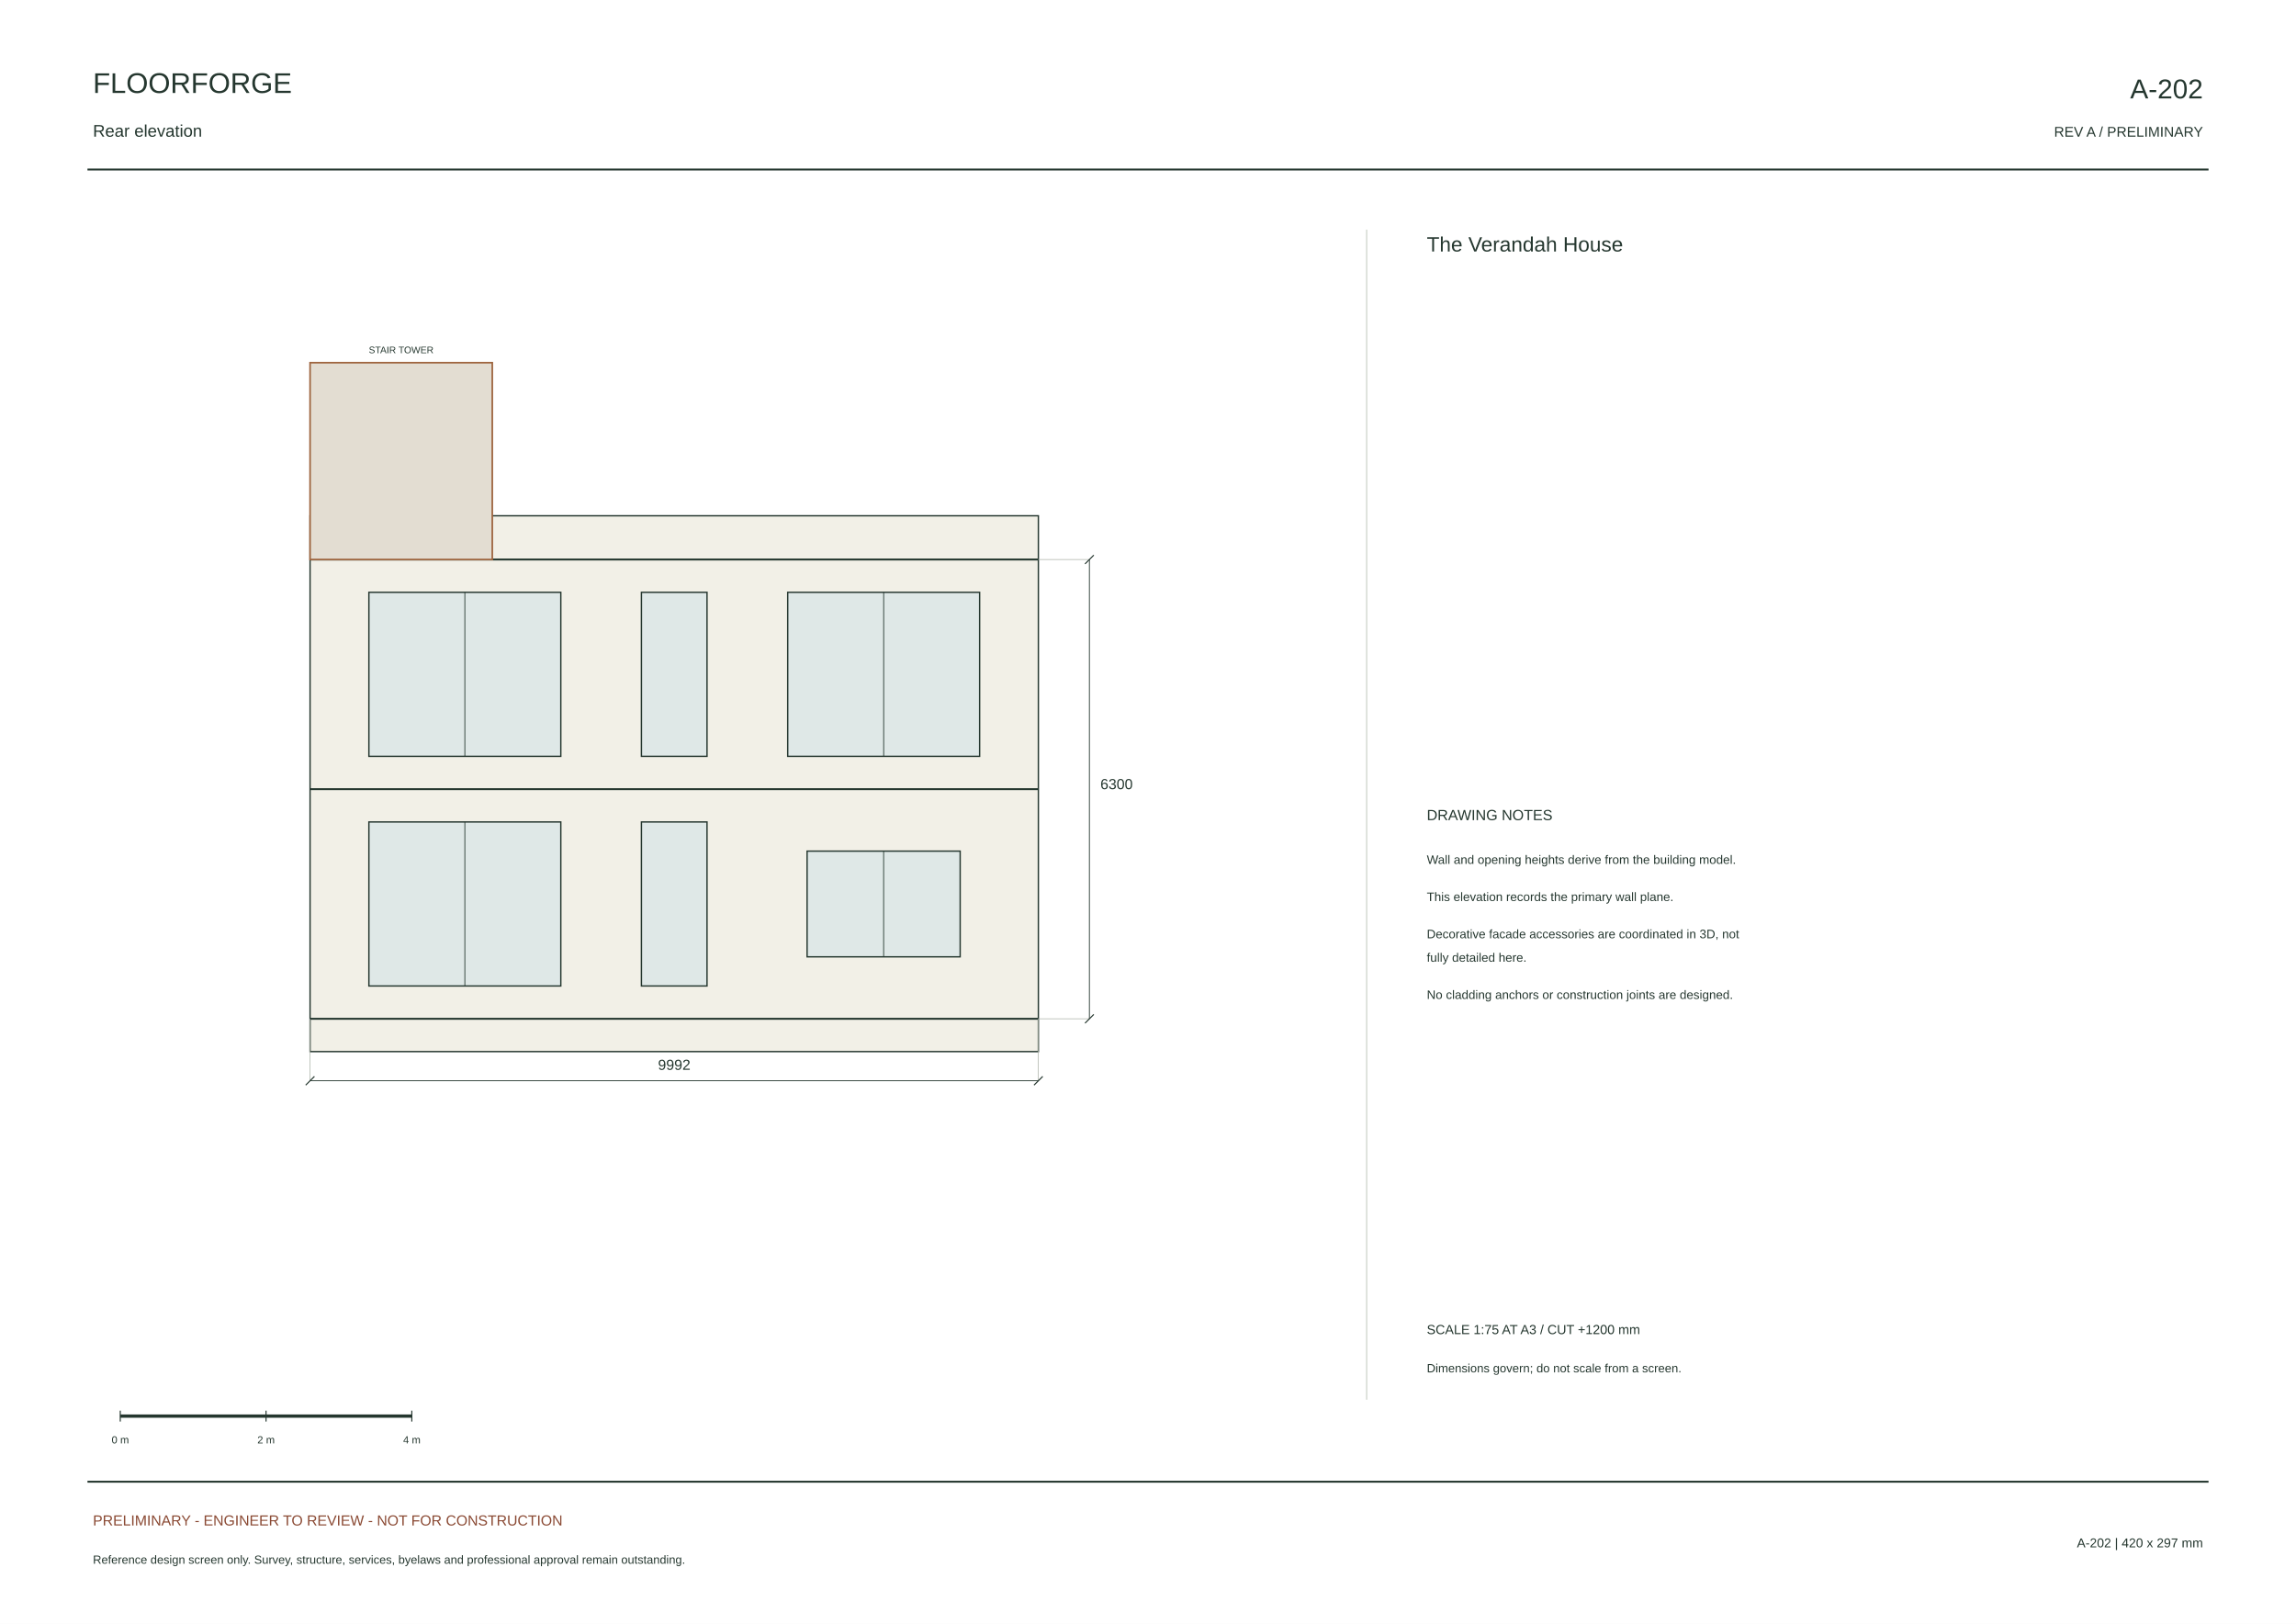
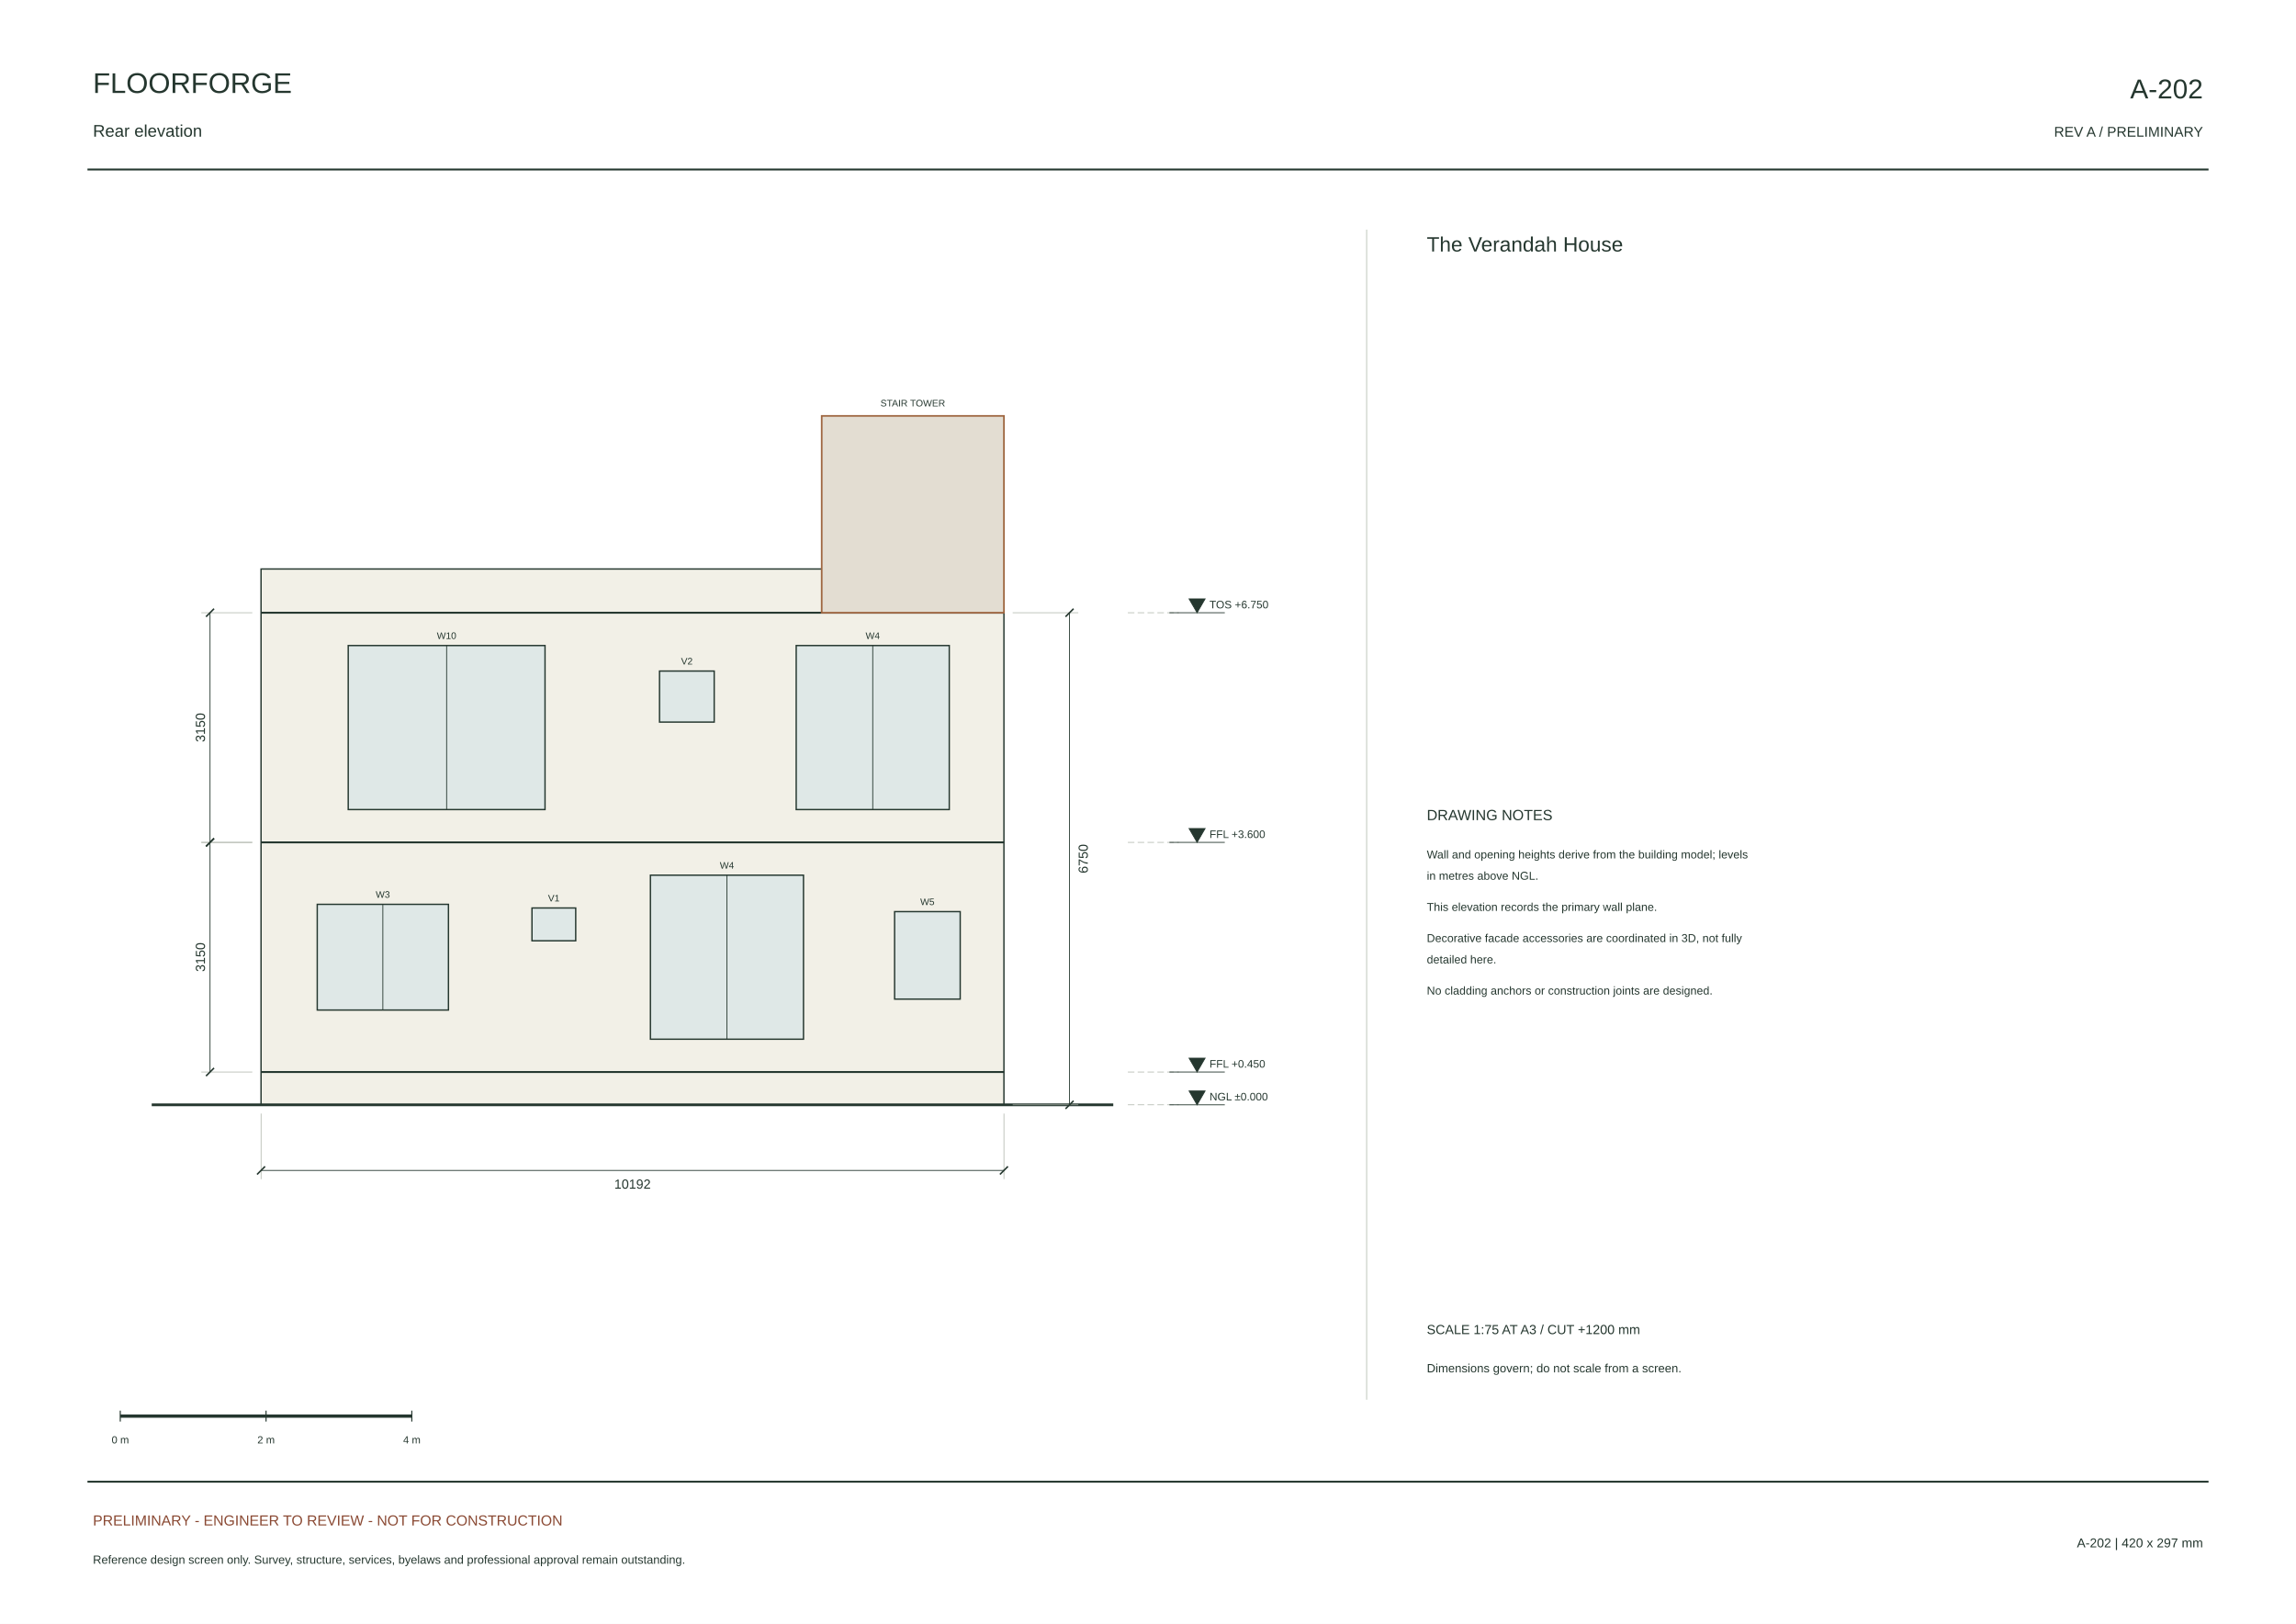
<svg xmlns="http://www.w3.org/2000/svg" width="420mm" height="297mm" viewBox="0 0 420 297">
  <rect width="420" height="297" fill="white" />
  <g font-family="Arial,Helvetica,sans-serif">
    <path d="M 16 31 H 404 M 16 271 H 404" stroke="#25372f" stroke-width=".35" />
    <text x="17" y="17" fill="#25372f" font-size="5.2" text-anchor="start">FLOORFORGE</text>
    <text x="17" y="25" fill="#25372f" font-size="3.1" text-anchor="start">Rear elevation</text>
    <text x="403" y="18" fill="#25372f" font-size="5" text-anchor="end">A-202</text>
    <text x="403" y="25" fill="#25372f" font-size="2.6" text-anchor="end">REV A / PRELIMINARY</text>
-     <polygon points="56.72,192.333 189.947,192.333 189.947,94.333 56.72,94.333" fill="#f2f0e7" stroke="#25372f" stroke-width="0.25" />
-     <path d="M 56.72 186.333 L 189.947 186.333" fill="none" stroke="#25372f" stroke-width="0.35" />
-     <path d="M 56.72 144.333 L 189.947 144.333" fill="none" stroke="#25372f" stroke-width="0.35" />
-     <path d="M 56.72 102.333 L 189.947 102.333" fill="none" stroke="#25372f" stroke-width="0.35" />
-     <polygon points="67.48,180.333 102.587,180.333 102.587,150.333 67.48,150.333" fill="#dfe8e7" stroke="#25372f" stroke-width="0.25" />
-     <path d="M 85.033 180.333 L 85.033 150.333" fill="none" stroke="#25372f" stroke-width="0.15" />
-     <polygon points="117.333,180.333 129.333,180.333 129.333,150.333 117.333,150.333" fill="#dfe8e7" stroke="#25372f" stroke-width="0.25" />
-     <polygon points="147.64,175 175.64,175 175.64,155.667 147.64,155.667" fill="#dfe8e7" stroke="#25372f" stroke-width="0.25" />
-     <path d="M 161.64 175 L 161.64 155.667" fill="none" stroke="#25372f" stroke-width="0.15" />
-     <polygon points="67.48,138.333 102.587,138.333 102.587,108.333 67.48,108.333" fill="#dfe8e7" stroke="#25372f" stroke-width="0.25" />
-     <path d="M 85.033 138.333 L 85.033 108.333" fill="none" stroke="#25372f" stroke-width="0.15" />
-     <polygon points="117.333,138.333 129.333,138.333 129.333,108.333 117.333,108.333" fill="#dfe8e7" stroke="#25372f" stroke-width="0.25" />
-     <polygon points="144.093,138.333 179.2,138.333 179.2,108.333 144.093,108.333" fill="#dfe8e7" stroke="#25372f" stroke-width="0.25" />
-     <path d="M 161.647 138.333 L 161.647 108.333" fill="none" stroke="#25372f" stroke-width="0.15" />
-     <polygon points="56.72,102.333 90.053,102.333 90.053,66.333 56.72,66.333" fill="#e3ddd2" stroke="#9e653f" stroke-width="0.3" />
-     <text x="73.387" y="64.6" fill="#25372f" font-size="1.733" text-anchor="middle">STAIR TOWER</text>
-     <path d="M 56.72 186.333 L 56.72 197.667" fill="none" stroke="#a8afa4" stroke-width="0.12" />
-     <path d="M 189.947 186.333 L 189.947 197.667" fill="none" stroke="#a8afa4" stroke-width="0.12" />
-     <path d="M 56.72 197.667 L 189.947 197.667" fill="none" stroke="#25372f" stroke-width="0.15" />
-     <path d="M 55.92 198.467 L 57.52 196.867" fill="none" stroke="#25372f" stroke-width="0.2" />
-     <path d="M 189.147 198.467 L 190.747 196.867" fill="none" stroke="#25372f" stroke-width="0.2" />
-     <text x="123.333" y="195.667" fill="#25372f" font-size="2.667" text-anchor="middle">9992</text>
-     <path d="M 189.947 186.333 L 199.28 186.333" fill="none" stroke="#a8afa4" stroke-width="0.12" />
-     <path d="M 189.947 102.333 L 199.28 102.333" fill="none" stroke="#a8afa4" stroke-width="0.12" />
-     <path d="M 199.28 186.333 L 199.28 102.333" fill="none" stroke="#25372f" stroke-width="0.15" />
-     <path d="M 198.48 187.133 L 200.08 185.533" fill="none" stroke="#25372f" stroke-width="0.2" />
-     <path d="M 198.48 103.133 L 200.08 101.533" fill="none" stroke="#25372f" stroke-width="0.2" />
-     <text x="201.28" y="144.333" fill="#25372f" font-size="2.667" text-anchor="start">6300</text>
+     <polygon points="47.753,202.067 183.647,202.067 183.647,104.067 47.753,104.067" fill="#f2f0e7" stroke="#25372f" stroke-width="0.25" />
+     <path d="M 27.753 202.067 L 203.647 202.067" fill="none" stroke="#25372f" stroke-width="0.5" />
+     <path d="M 47.753 196.067 L 183.647 196.067" fill="none" stroke="#25372f" stroke-width="0.35" />
+     <path d="M 47.753 154.067 L 183.647 154.067" fill="none" stroke="#25372f" stroke-width="0.35" />
+     <path d="M 47.753 112.067 L 183.647 112.067" fill="none" stroke="#25372f" stroke-width="0.35" />
+     <polygon points="58.033,184.733 82.033,184.733 82.033,165.4 58.033,165.4" fill="#dfe8e7" stroke="#25372f" stroke-width="0.25" />
+     <path d="M 70.033 184.733 L 70.033 165.4" fill="none" stroke="#25372f" stroke-width="0.15" />
+     <text x="70.033" y="164.2" fill="#25372f" font-size="1.733" text-anchor="middle">W3</text>
+     <polygon points="97.313,172.067 105.313,172.067 105.313,166.067 97.313,166.067" fill="#dfe8e7" stroke="#25372f" stroke-width="0.25" />
+     <text x="101.313" y="164.867" fill="#25372f" font-size="1.733" text-anchor="middle">V1</text>
+     <polygon points="118.98,190.067 146.98,190.067 146.98,160.067 118.98,160.067" fill="#dfe8e7" stroke="#25372f" stroke-width="0.25" />
+     <path d="M 132.98 190.067 L 132.98 160.067" fill="none" stroke="#25372f" stroke-width="0.15" />
+     <text x="132.98" y="158.867" fill="#25372f" font-size="1.733" text-anchor="middle">W4</text>
+     <polygon points="163.647,182.733 175.647,182.733 175.647,166.733 163.647,166.733" fill="#dfe8e7" stroke="#25372f" stroke-width="0.25" />
+     <text x="169.647" y="165.533" fill="#25372f" font-size="1.733" text-anchor="middle">W5</text>
+     <polygon points="63.7,148.067 99.7,148.067 99.7,118.067 63.7,118.067" fill="#dfe8e7" stroke="#25372f" stroke-width="0.25" />
+     <path d="M 81.7 148.067 L 81.7 118.067" fill="none" stroke="#25372f" stroke-width="0.15" />
+     <text x="81.7" y="116.867" fill="#25372f" font-size="1.733" text-anchor="middle">W10</text>
+     <polygon points="120.647,132.067 130.647,132.067 130.647,122.733 120.647,122.733" fill="#dfe8e7" stroke="#25372f" stroke-width="0.25" />
+     <text x="125.647" y="121.533" fill="#25372f" font-size="1.733" text-anchor="middle">V2</text>
+     <polygon points="145.647,148.067 173.647,148.067 173.647,118.067 145.647,118.067" fill="#dfe8e7" stroke="#25372f" stroke-width="0.25" />
+     <path d="M 159.647 148.067 L 159.647 118.067" fill="none" stroke="#25372f" stroke-width="0.15" />
+     <text x="159.647" y="116.867" fill="#25372f" font-size="1.733" text-anchor="middle">W4</text>
+     <polygon points="150.313,112.067 183.647,112.067 183.647,76.067 150.313,76.067" fill="#e3ddd2" stroke="#9e653f" stroke-width="0.3" />
+     <text x="166.98" y="74.333" fill="#25372f" font-size="1.733" text-anchor="middle">STAIR TOWER</text>
+     <path d="M 47.753 203.667 L 47.753 215.667" fill="none" stroke="#a8afa4" stroke-width="0.12" />
+     <path d="M 183.647 203.667 L 183.647 215.667" fill="none" stroke="#a8afa4" stroke-width="0.12" />
+     <path d="M 47.753 214.067 L 183.647 214.067" fill="none" stroke="#25372f" stroke-width="0.15" />
+     <path d="M 47.02 214.8 L 48.487 213.333" fill="none" stroke="#25372f" stroke-width="0.28" />
+     <path d="M 182.913 214.8 L 184.38 213.333" fill="none" stroke="#25372f" stroke-width="0.28" />
+     <text x="115.7" y="217.4" fill="#25372f" font-size="2.4" text-anchor="middle">10192</text>
+     <path d="M 185.247 202.067 L 197.247 202.067" fill="none" stroke="#a8afa4" stroke-width="0.12" />
+     <path d="M 185.247 112.067 L 197.247 112.067" fill="none" stroke="#a8afa4" stroke-width="0.12" />
+     <path d="M 195.647 202.067 L 195.647 112.067" fill="none" stroke="#25372f" stroke-width="0.15" />
+     <path d="M 194.913 202.8 L 196.38 201.333" fill="none" stroke="#25372f" stroke-width="0.28" />
+     <path d="M 194.913 112.8 L 196.38 111.333" fill="none" stroke="#25372f" stroke-width="0.28" />
+     <text x="198.98" y="157.067" fill="#25372f" font-size="2.4" text-anchor="middle" transform="rotate(-90.0 198.98 157.0667)">6750</text>
+     <path d="M 46.153 196.067 L 36.82 196.067" fill="none" stroke="#a8afa4" stroke-width="0.12" />
+     <path d="M 46.153 154.067 L 36.82 154.067" fill="none" stroke="#a8afa4" stroke-width="0.12" />
+     <path d="M 38.42 196.067 L 38.42 154.067" fill="none" stroke="#25372f" stroke-width="0.15" />
+     <path d="M 37.687 196.8 L 39.153 195.333" fill="none" stroke="#25372f" stroke-width="0.28" />
+     <path d="M 37.687 154.8 L 39.153 153.333" fill="none" stroke="#25372f" stroke-width="0.28" />
+     <text x="37.487" y="175.067" fill="#25372f" font-size="2.4" text-anchor="middle" transform="rotate(-90.0 37.4867 175.0667)">3150</text>
+     <path d="M 46.153 154.067 L 36.82 154.067" fill="none" stroke="#a8afa4" stroke-width="0.12" />
+     <path d="M 46.153 112.067 L 36.82 112.067" fill="none" stroke="#a8afa4" stroke-width="0.12" />
+     <path d="M 38.42 154.067 L 38.42 112.067" fill="none" stroke="#25372f" stroke-width="0.15" />
+     <path d="M 37.687 154.8 L 39.153 153.333" fill="none" stroke="#25372f" stroke-width="0.28" />
+     <path d="M 37.687 112.8 L 39.153 111.333" fill="none" stroke="#25372f" stroke-width="0.28" />
+     <text x="37.487" y="133.067" fill="#25372f" font-size="2.4" text-anchor="middle" transform="rotate(-90.0 37.4867 133.0667)">3150</text>
+     <path d="M 206.313 202.067 L 215.647 202.067" fill="none" stroke="#a8afa4" stroke-width="0.12" stroke-dasharray="1.2 .6" />
+     <polygon points="217.513,199.533 220.447,199.533 218.98,202.067" fill="#25372f" stroke="#25372f" stroke-width="0.15" />
+     <path d="M 213.913 202.067 L 224.047 202.067" fill="none" stroke="#25372f" stroke-width="0.15" />
+     <text x="221.247" y="201.267" fill="#25372f" font-size="2.0" text-anchor="start">NGL ±0.000</text>
+     <path d="M 206.313 196.067 L 215.647 196.067" fill="none" stroke="#a8afa4" stroke-width="0.12" stroke-dasharray="1.2 .6" />
+     <polygon points="217.513,193.533 220.447,193.533 218.98,196.067" fill="#25372f" stroke="#25372f" stroke-width="0.15" />
+     <path d="M 213.913 196.067 L 224.047 196.067" fill="none" stroke="#25372f" stroke-width="0.15" />
+     <text x="221.247" y="195.267" fill="#25372f" font-size="2.0" text-anchor="start">FFL +0.450</text>
+     <path d="M 206.313 154.067 L 215.647 154.067" fill="none" stroke="#a8afa4" stroke-width="0.12" stroke-dasharray="1.2 .6" />
+     <polygon points="217.513,151.533 220.447,151.533 218.98,154.067" fill="#25372f" stroke="#25372f" stroke-width="0.15" />
+     <path d="M 213.913 154.067 L 224.047 154.067" fill="none" stroke="#25372f" stroke-width="0.15" />
+     <text x="221.247" y="153.267" fill="#25372f" font-size="2.0" text-anchor="start">FFL +3.600</text>
+     <path d="M 206.313 112.067 L 215.647 112.067" fill="none" stroke="#a8afa4" stroke-width="0.12" stroke-dasharray="1.2 .6" />
+     <polygon points="217.513,109.533 220.447,109.533 218.98,112.067" fill="#25372f" stroke="#25372f" stroke-width="0.15" />
+     <path d="M 213.913 112.067 L 224.047 112.067" fill="none" stroke="#25372f" stroke-width="0.15" />
+     <text x="221.247" y="111.267" fill="#25372f" font-size="2.0" text-anchor="start">TOS +6.750</text>
    <path d="M 250 42 V 256" stroke="#c9d0c7" stroke-width=".2" />
    <text x="261" y="46" fill="#25372f" font-size="3.8" text-anchor="start">The Verandah House</text>
    <text x="261" y="150" fill="#25372f" font-size="2.7" text-anchor="start">DRAWING NOTES</text>
-     <text x="261" y="158" fill="#25372f" font-size="2.25" text-anchor="start">Wall and opening heights derive from the building model.</text>
-     <text x="261" y="164.8" fill="#25372f" font-size="2.25" text-anchor="start">This elevation records the primary wall plane.</text>
-     <text x="261" y="171.6" fill="#25372f" font-size="2.25" text-anchor="start">Decorative facade accessories are coordinated in 3D, not</text>
-     <text x="261" y="175.9" fill="#25372f" font-size="2.25" text-anchor="start">fully detailed here.</text>
-     <text x="261" y="182.7" fill="#25372f" font-size="2.25" text-anchor="start">No cladding anchors or construction joints are designed.</text>
+     <text x="261" y="157" fill="#25372f" font-size="2.1" text-anchor="start">Wall and opening heights derive from the building model; levels</text>
+     <text x="261" y="160.9" fill="#25372f" font-size="2.1" text-anchor="start">in metres above NGL.</text>
+     <text x="261" y="166.6" fill="#25372f" font-size="2.1" text-anchor="start">This elevation records the primary wall plane.</text>
+     <text x="261" y="172.3" fill="#25372f" font-size="2.1" text-anchor="start">Decorative facade accessories are coordinated in 3D, not fully</text>
+     <text x="261" y="176.2" fill="#25372f" font-size="2.1" text-anchor="start">detailed here.</text>
+     <text x="261" y="181.9" fill="#25372f" font-size="2.1" text-anchor="start">No cladding anchors or construction joints are designed.</text>
    <text x="261" y="244" fill="#25372f" font-size="2.4" text-anchor="start">SCALE 1:75 AT A3 / CUT +1200 mm</text>
    <text x="261" y="251" fill="#25372f" font-size="2.2" text-anchor="start">Dimensions govern; do not scale from a screen.</text>
    <path d="M 22 259 H 75.333" stroke="#25372f" stroke-width=".6" />
    <path d="M 22.0 258 V 260" stroke="#25372f" stroke-width=".2" />
    <text x="22" y="264" fill="#25372f" font-size="1.9" text-anchor="middle">0 m</text>
    <path d="M 48.667 258 V 260" stroke="#25372f" stroke-width=".2" />
    <text x="48.667" y="264" fill="#25372f" font-size="1.9" text-anchor="middle">2 m</text>
    <path d="M 75.333 258 V 260" stroke="#25372f" stroke-width=".2" />
    <text x="75.333" y="264" fill="#25372f" font-size="1.9" text-anchor="middle">4 m</text>
    <text x="17" y="279" fill="#8a4933" font-size="2.65" text-anchor="start">PRELIMINARY - ENGINEER TO REVIEW - NOT FOR CONSTRUCTION</text>
    <text x="17" y="286" fill="#25372f" font-size="2.15" text-anchor="start">Reference design screen only. Survey, structure, services, byelaws and professional approval remain outstanding.</text>
    <text x="403" y="283" fill="#25372f" font-size="2.35" text-anchor="end">A-202  |  420 x 297 mm</text>
  </g>
</svg>
